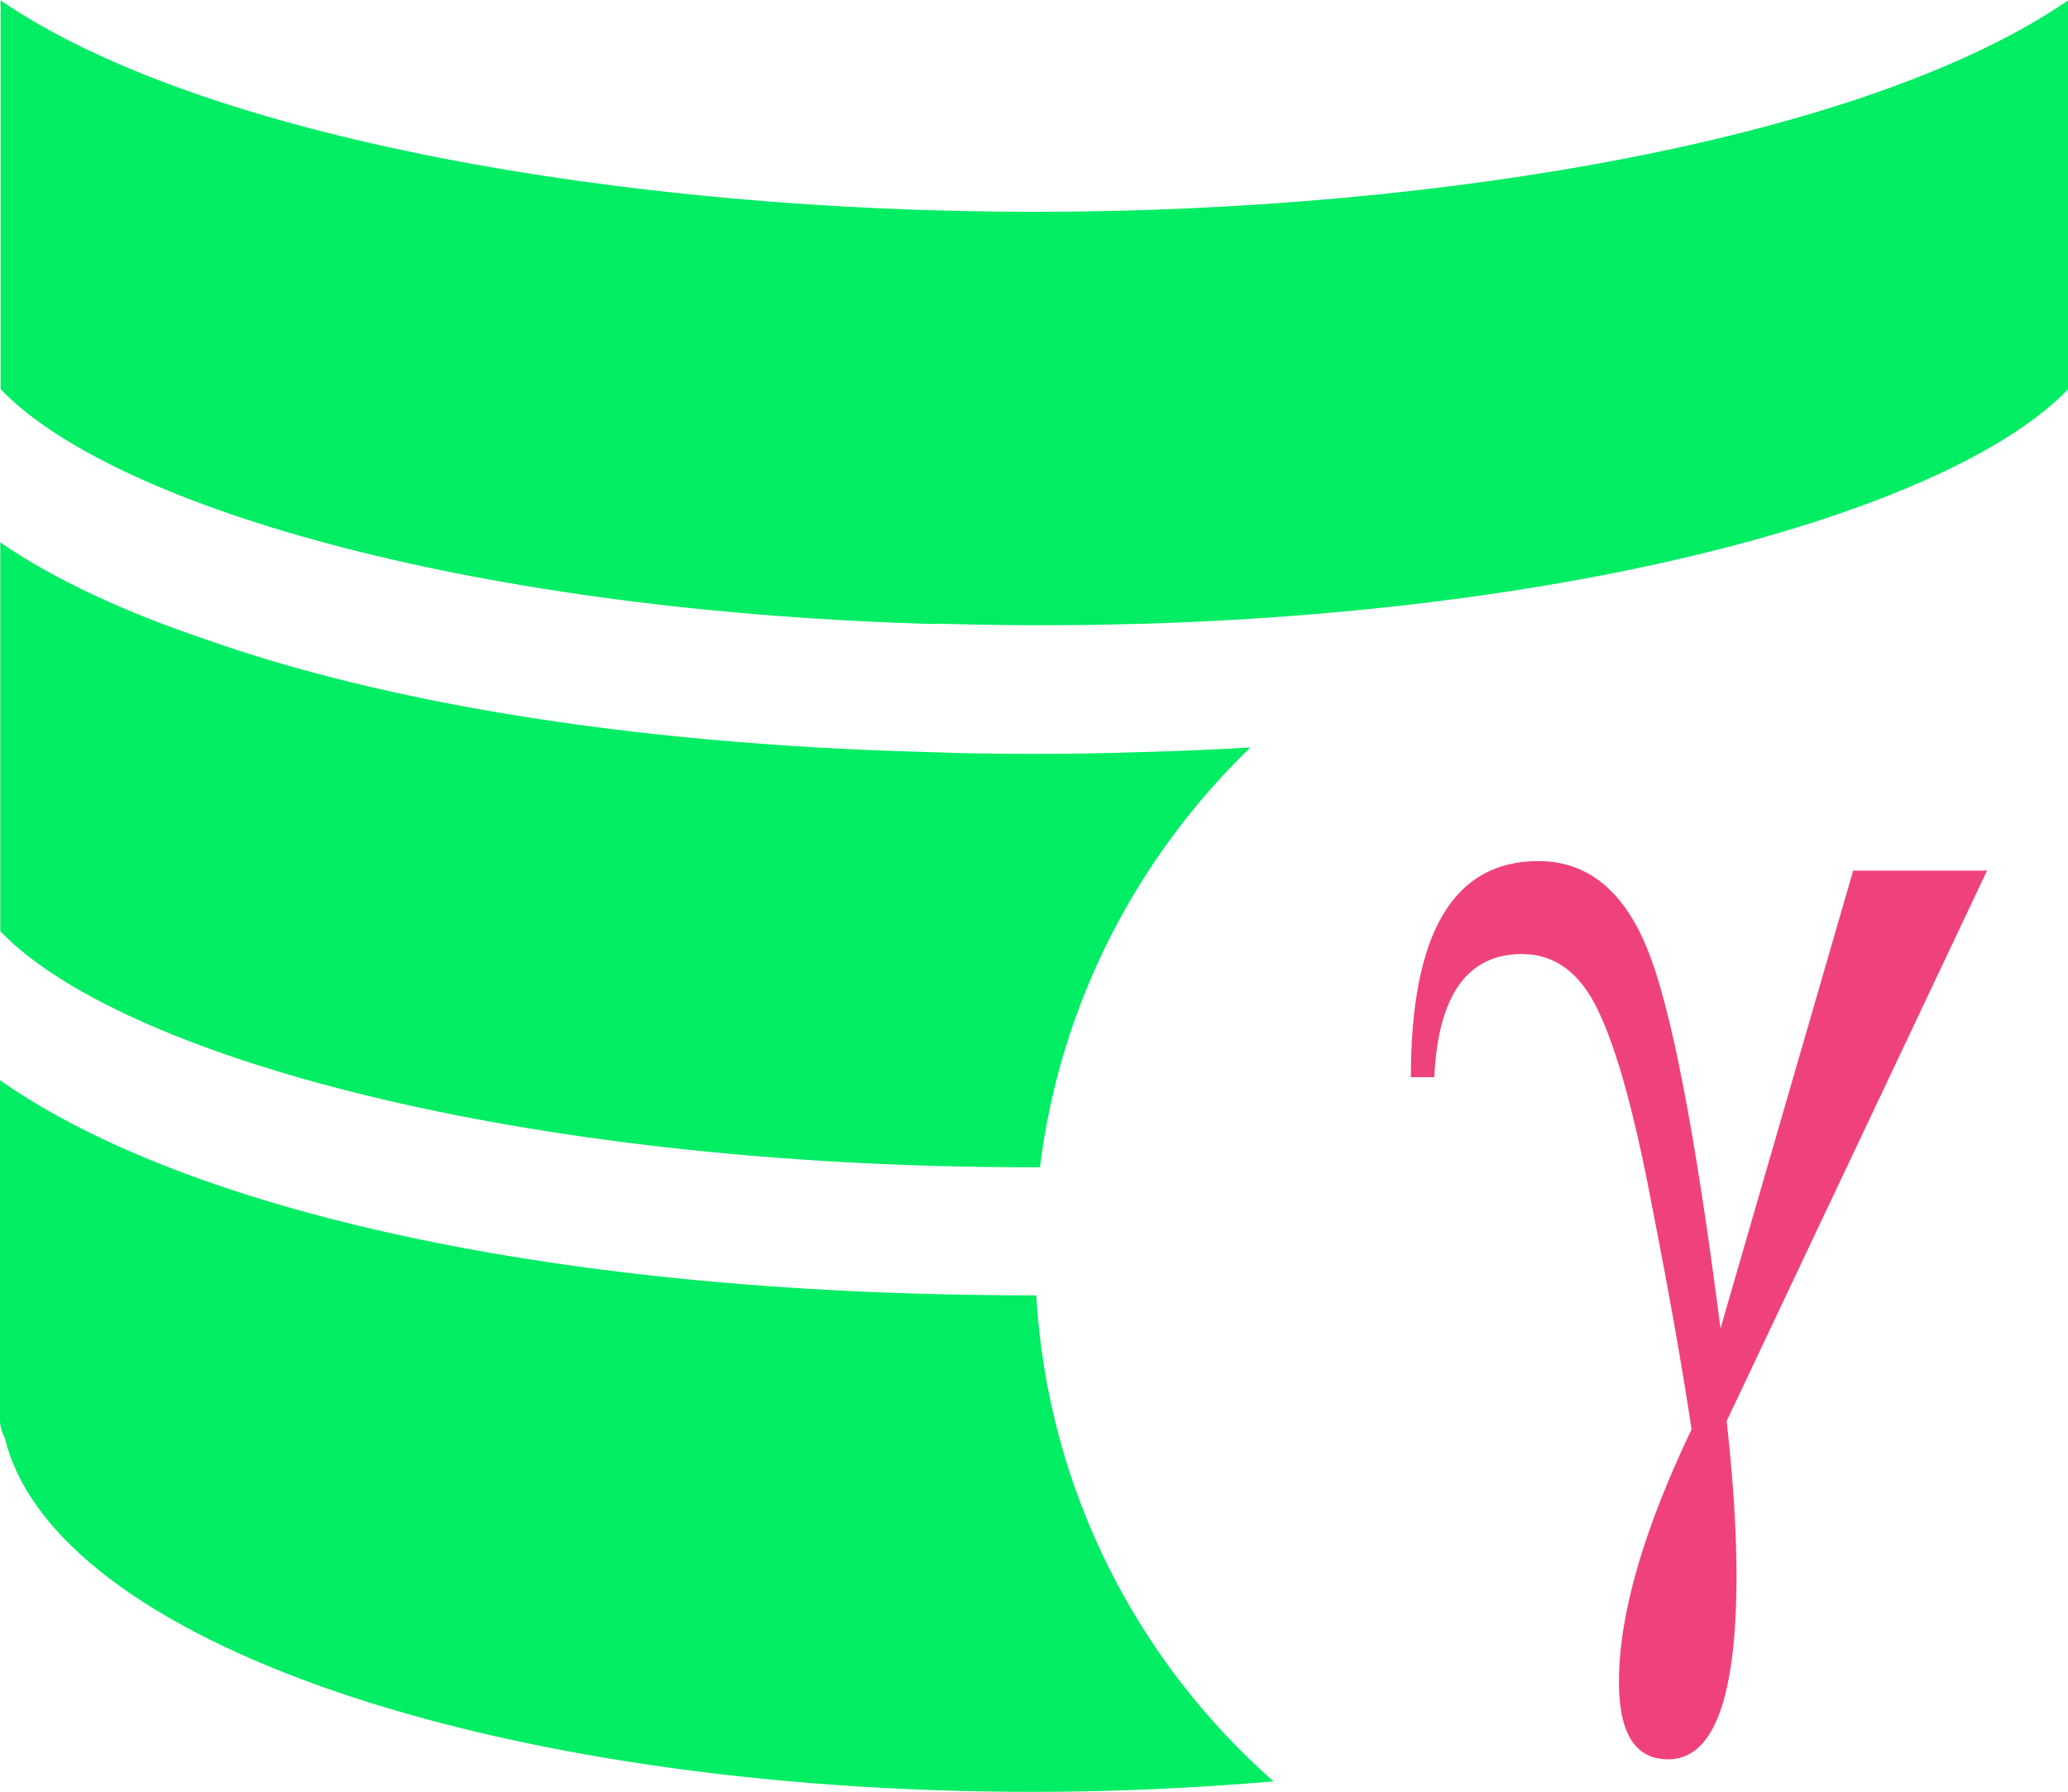
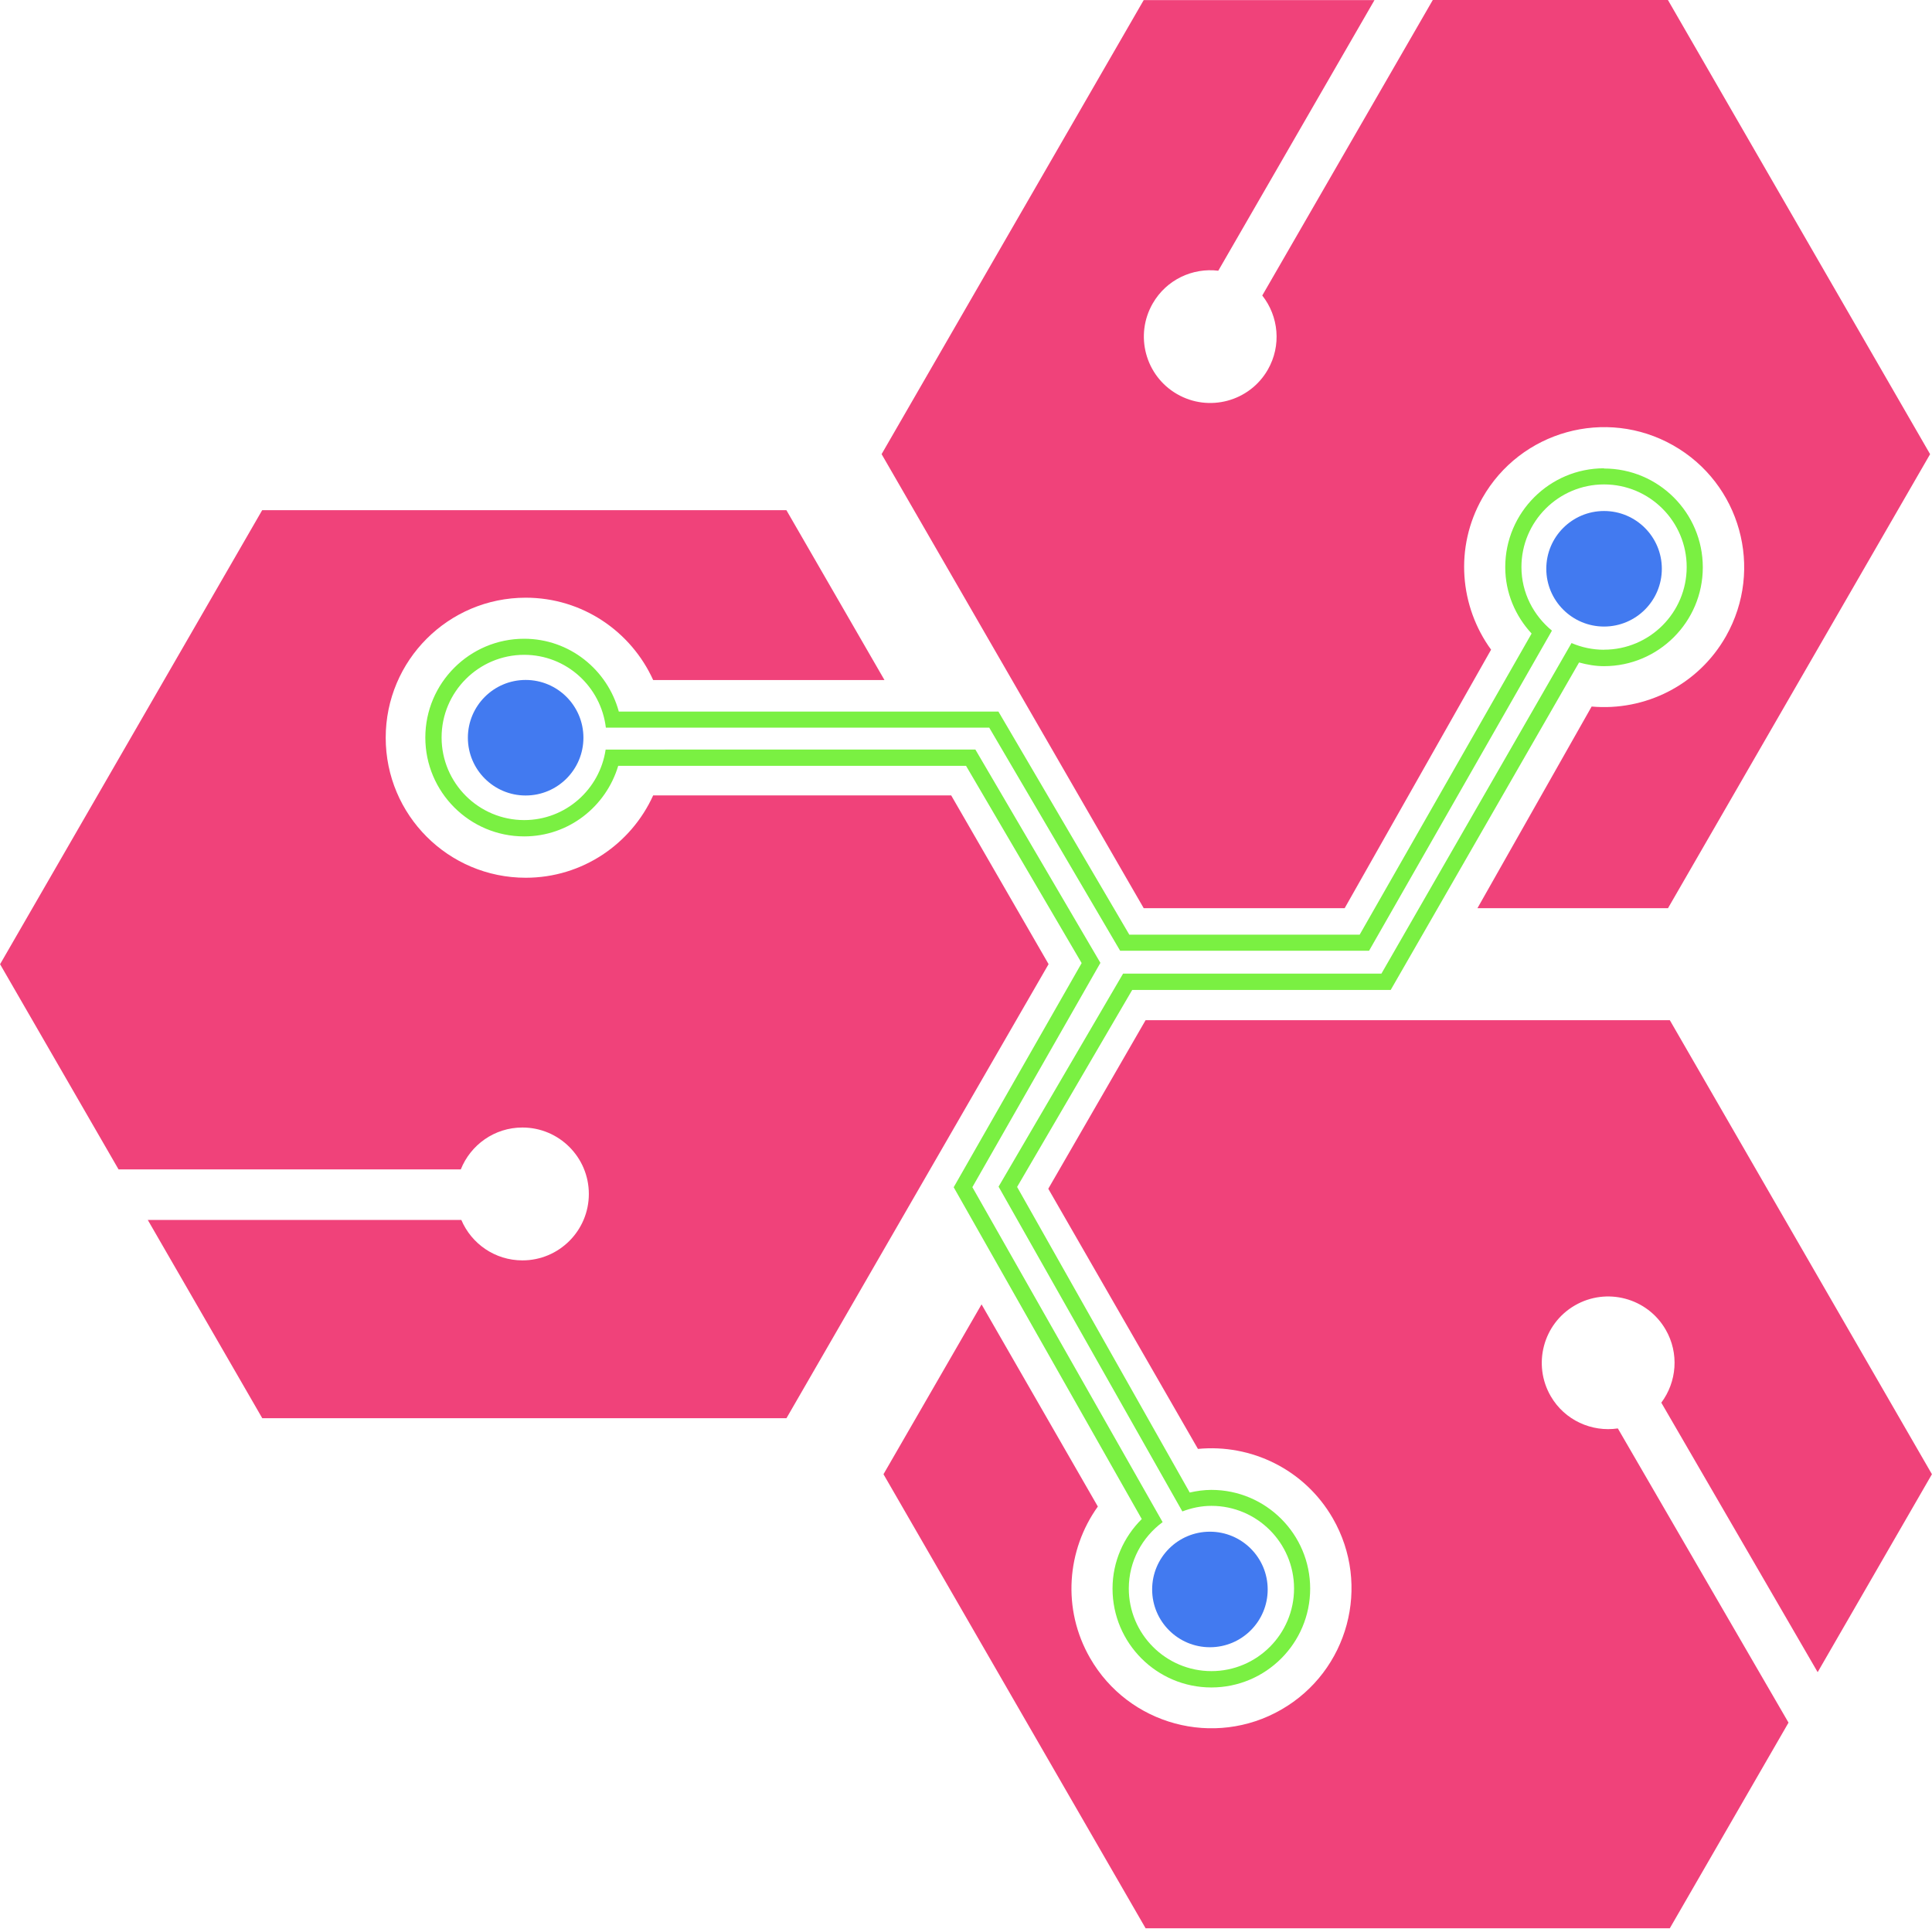
- <svg xmlns="http://www.w3.org/2000/svg" width="92.352" height="80" version="1.1" viewBox="0 0 6.719 5.82">
-   <g transform="matrix(1 0 0 1 0 3.9982e-5)">
-     <path d="m6.021 2.828h0.435l-0.846 1.788q0.032 0.287 0.032 0.502 0 0.597-0.222 0.597-0.16 0-0.16-0.251 0-0.327 0.236-0.821-0.046-0.306-0.131-0.738-0.082-0.432-0.171-0.619-0.087-0.187-0.249-0.187-0.266 0-0.285 0.4h-0.076q0-0.702 0.414-0.702 0.238 0 0.354 0.285 0.116 0.283 0.238 1.233z" fill="#f0427a" filter="url(#editing-jagged-67)" stroke-width=".011" />
-     <g transform="matrix(.99996 0 0 .99996 -5.1625e-5 -2.037)" fill="#00ed64" stroke-width=".134">
-       <path d="m3.379 5.829c0.066-0.533 0.316-1.009 0.684-1.364-0.115 0.007-0.232 0.012-0.353 0.015-0.117 0.004-0.234 0.006-0.35 0.006-0.117 0-0.234-0.002-0.351-0.006-0.986-0.027-1.773-0.166-2.338-0.365-0.266-0.09-0.494-0.195-0.67-0.316v1.263c0.382 0.399 1.665 0.767 3.359 0.767 0.007 0 0.013-2.688e-4 0.019-2.688e-4z" />
-       <path d="m3.042 4.063c0.044 0.001 0.087 0.002 0.132 0.003 0.061 0.001 0.123 0.002 0.186 0.002 0.062 0 0.124-5.375e-4 0.186-0.001 0.044-6.718e-4 0.088-0.002 0.132-0.003 0.016-4.031e-4 0.031-6.719e-4 0.047-0.001 1.512-0.048 2.64-0.392 2.995-0.762v-1.263c-0.654 0.449-2.037 0.687-3.359 0.687s-2.705-0.238-3.359-0.687v1.263c0.354 0.37 1.483 0.714 2.995 0.762 0.016 4.031e-4 0.031 6.718e-4 0.047 0.001z" />
-       <path d="m3.366 6.245h-0.007c-1.659 0-2.804-0.308-3.359-0.699v1.102c0 0.022 0.006 0.042 0.016 0.061 0.159 0.658 1.579 1.149 3.344 1.149 0.269 0 0.528-0.013 0.778-0.034-0.444-0.391-0.734-0.95-0.771-1.578z" />
+ <svg xmlns="http://www.w3.org/2000/svg" width="80.158" height="80" preserveAspectRatio="xMidYMid" version="1.1" viewBox="0 0 25.651 25.6">
+   <g stroke-width=".1">
+     <g fill="#f0427a">
+       <path d="m12.628 10.56h-3.956c-0.292 0.644-0.939 1.093-1.692 1.093-1.027 0-1.859-0.832-1.859-1.859 0-1.027 0.832-1.859 1.859-1.859 0.753 0 1.4 0.449 1.692 1.093h3.071l-1.302-2.255h-6.96l-3.48 6.028 1.573 2.724h4.544c0.13-0.325 0.446-0.556 0.818-0.556 0.487 0 0.882 0.395 0.882 0.882s-0.395 0.882-0.882 0.882c-0.364 0-0.677-0.221-0.811-0.537h-4.163l1.52 2.632h6.96l3.48-6.028-1.293-2.24" />
+       <path d="m25.625 6.028-3.48-6.028h-3.122l-2.264 3.923c0.217 0.275 0.258 0.664 0.073 0.986-0.243 0.422-0.783 0.566-1.204 0.323-0.422-0.243-0.566-0.783-0.323-1.204 0.182-0.316 0.53-0.476 0.87-0.434l2.074-3.593h-3.064l-3.48 6.028 3.48 6.028h2.668l1.944-3.432c-0.416-0.572-0.488-1.356-0.117-2.011 0.506-0.893 1.641-1.208 2.534-0.702 0.893 0.506 1.208 1.64 0.702 2.534-0.371 0.655-1.08 0.997-1.784 0.934l-1.516 2.677h2.53l3.48-6.028" />
+       <path d="m24.133 22.2 1.517-2.628-3.48-6.028h-6.96l-1.292 2.238 1.987 3.454c0.704-0.068 1.415 0.269 1.791 0.922 0.512 0.89 0.206 2.027-0.684 2.539-0.89 0.512-2.027 0.206-2.539-0.684-0.376-0.653-0.309-1.437 0.103-2.012l-1.544-2.684-1.302 2.255 3.48 6.028h6.96l1.576-2.73-2.266-3.906c-0.346 0.051-0.705-0.107-0.891-0.428-0.244-0.421-0.101-0.961 0.32-1.205 0.421-0.244 0.961-0.101 1.205 0.32 0.183 0.315 0.148 0.697-0.057 0.971l2.076 3.578" />
    </g>
+     <g fill="#427af0">
+       <path d="m22.064 7.551c0 0.423-0.343 0.767-0.767 0.767-0.423 0-0.767-0.343-0.767-0.767 0-0.423 0.343-0.767 0.767-0.767 0.423 0 0.767 0.343 0.767 0.767" />
+       <path d="m7.746 9.794c0 0.423-0.343 0.767-0.767 0.767-0.423 0-0.767-0.343-0.767-0.767 0-0.423 0.343-0.767 0.767-0.767 0.423 0 0.767 0.343 0.767 0.767" />
+       <path d="m16.831 21.102c0 0.423-0.343 0.767-0.767 0.767-0.423 0-0.767-0.343-0.767-0.767s0.343-0.767 0.767-0.767c0.423 0 0.767 0.343 0.767 0.767" />
+     </g>
+     <path d="m21.297 6.217c-0.723 0-1.312 0.588-1.312 1.312 0 0.342 0.135 0.649 0.35 0.882l-2.283 3.998h-3.058l-1.738-2.962h-5.04c-0.151-0.555-0.654-0.967-1.257-0.967-0.723 0-1.312 0.588-1.312 1.312 0 0.723 0.588 1.312 1.312 1.312 0.592 0 1.087-0.396 1.249-0.937h4.618l1.535 2.619-1.699 2.976 2.497 4.405c-0.238 0.237-0.388 0.562-0.388 0.924 0 0.723 0.588 1.312 1.312 1.312s1.312-0.588 1.312-1.312c0-0.723-0.588-1.311-1.312-1.311-0.099 0-0.194 0.014-0.287 0.035l-2.292-4.057 1.528-2.615h3.432l2.501-4.348c0.106 0.029 0.216 0.049 0.331 0.049 0.723 0 1.312-0.588 1.312-1.312s-0.588-1.312-1.312-1.312zm0 2.409c-0.154 0-0.3-0.032-0.432-0.089l-2.524 4.389h-3.43l-1.653 2.828 2.44 4.312c0.121-0.046 0.25-0.074 0.386-0.074 0.605 0 1.097 0.492 1.097 1.097 0 0.605-0.492 1.097-1.097 1.097-0.605 0-1.097-0.492-1.097-1.097 0-0.362 0.178-0.681 0.449-0.881l-2.526-4.447 1.7-2.978-1.66-2.832-4.909 4.008e-4c-0.078 0.528-0.531 0.936-1.081 0.936-0.605 0-1.097-0.492-1.097-1.097 0-0.605 0.492-1.097 1.097-1.097 0.561 0 1.019 0.424 1.084 0.967l5.09-3.006e-4 1.738 2.962h3.305l2.428-4.25c-0.245-0.201-0.405-0.503-0.405-0.844 0-0.605 0.492-1.097 1.097-1.097 0.605 0 1.097 0.492 1.097 1.097 0 0.605-0.492 1.097-1.097 1.097z" fill="#7af042" />
  </g>
</svg>
